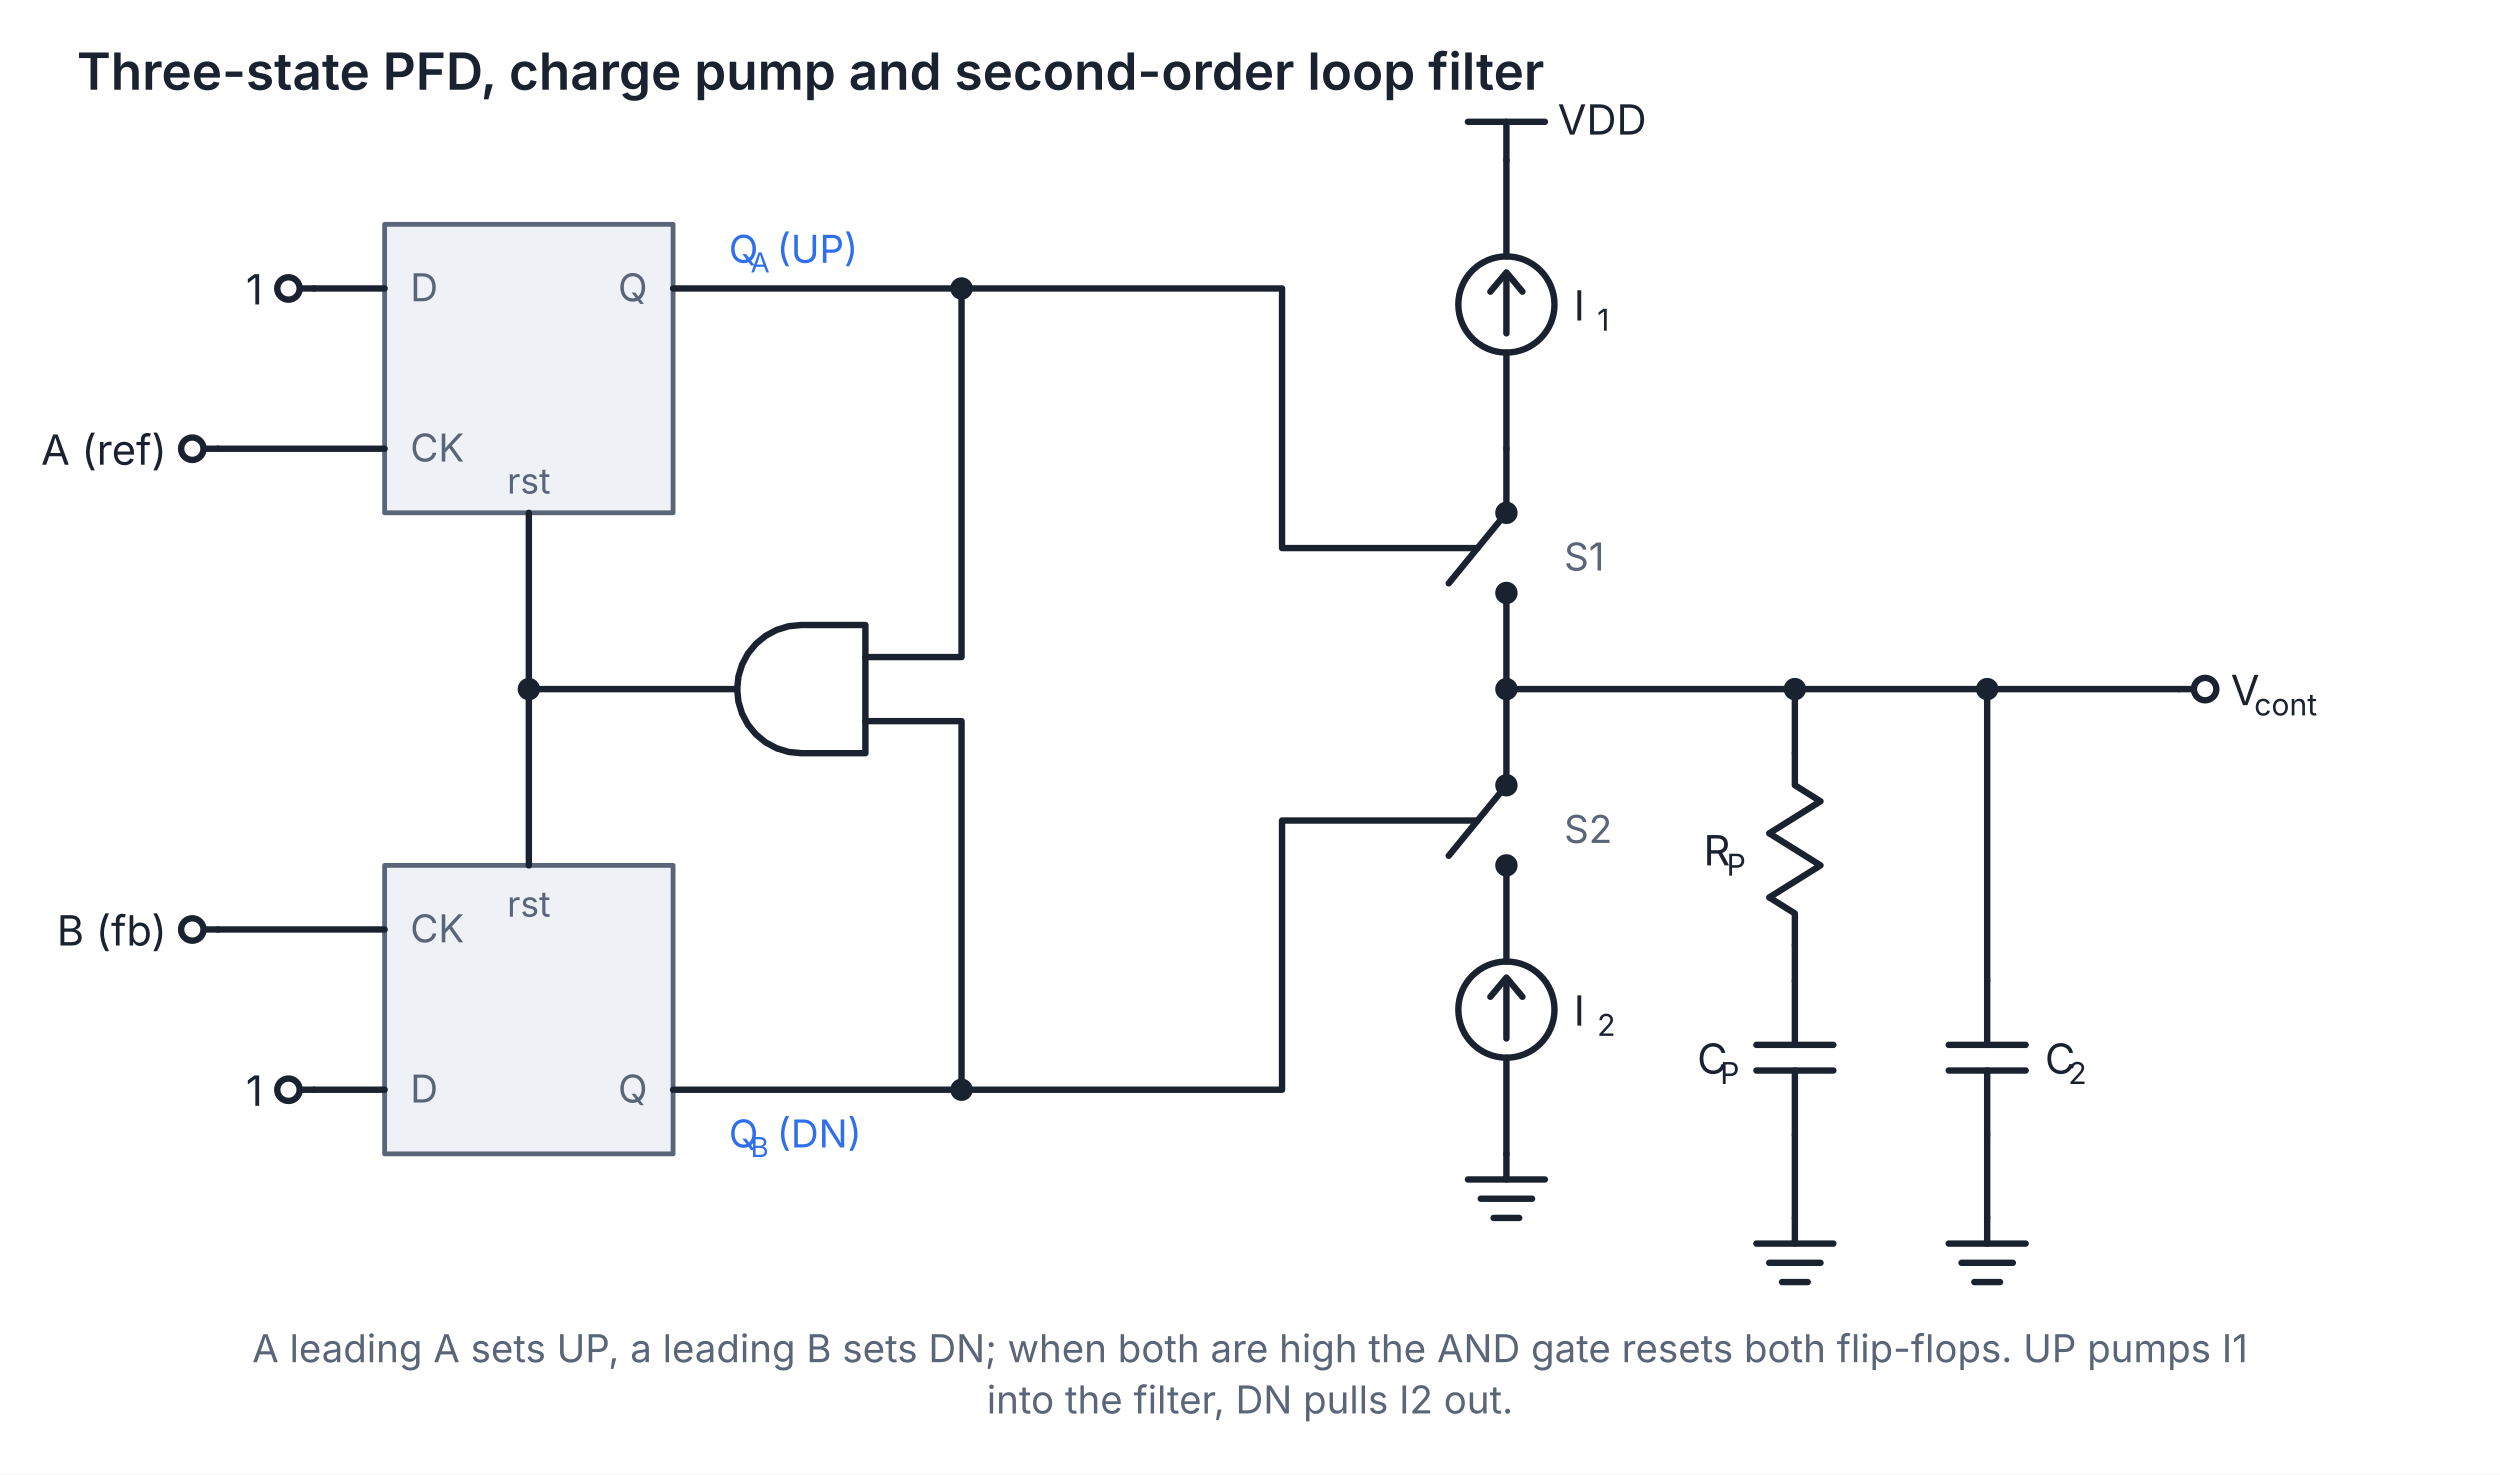
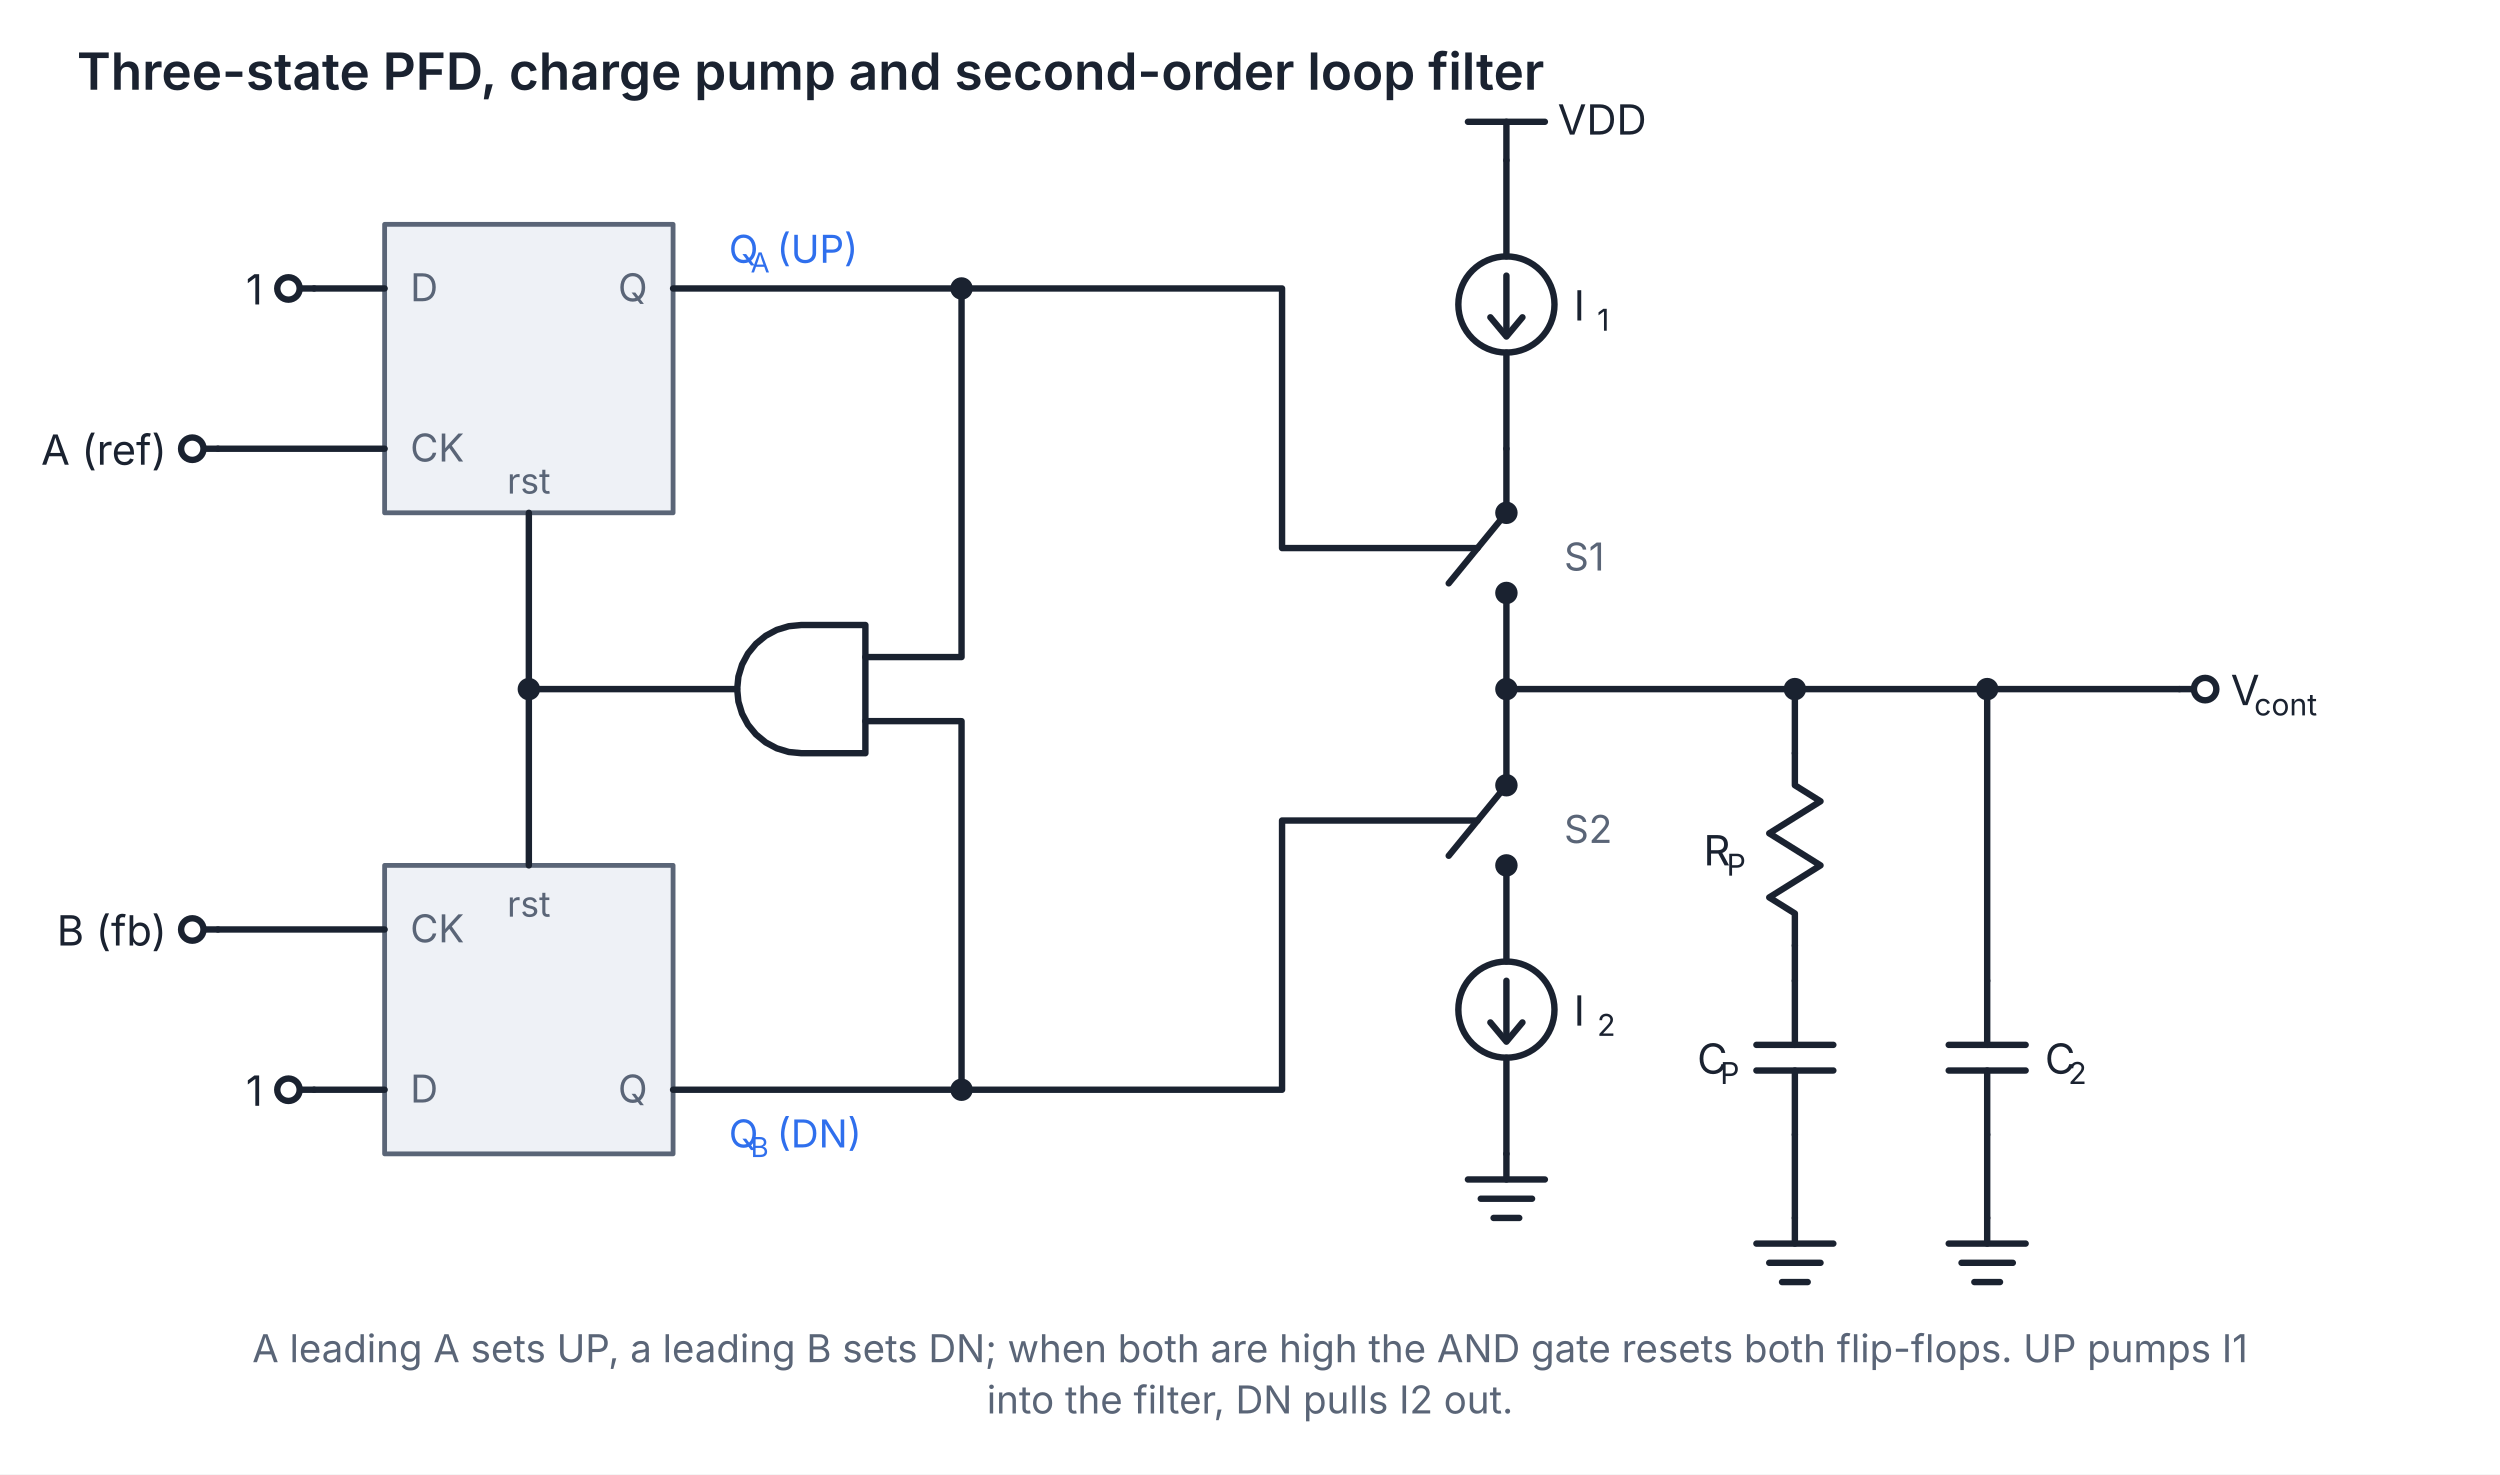
<svg xmlns="http://www.w3.org/2000/svg" viewBox="0 0 780 460" width="780" height="460" font-family="Inter, Segoe UI, system-ui, sans-serif">
  <rect width="780" height="460" fill="#ffffff" />
  <text x="24" y="28" font-size="16" text-anchor="start" fill="#1a2230" font-weight="600">Three-state PFD, charge pump and second-order loop filter</text>
  <rect x="120" y="70" width="90" height="90" rx="0" fill="#eef1f6" />
  <path d="M120 70 H210 V160 H120 Z" fill="none" stroke="#5a6577" stroke-width="1.5" stroke-linejoin="round" stroke-linecap="round" data-sym="1" />
  <text x="165.0" y="120.0" font-size="14" text-anchor="middle" fill="#1a2230" font-weight="600" />
  <text x="128" y="94" font-size="12" text-anchor="start" fill="#5a6577">D</text>
  <text x="128" y="144" font-size="12" text-anchor="start" fill="#5a6577">CK</text>
  <text x="202" y="94" font-size="12" text-anchor="end" fill="#5a6577">Q</text>
  <text x="165" y="154" font-size="11" text-anchor="middle" fill="#5a6577">rst</text>
  <rect x="120" y="270" width="90" height="90" rx="0" fill="#eef1f6" />
  <path d="M120 270 H210 V360 H120 Z" fill="none" stroke="#5a6577" stroke-width="1.5" stroke-linejoin="round" stroke-linecap="round" data-sym="1" />
  <text x="165.0" y="320.0" font-size="14" text-anchor="middle" fill="#1a2230" font-weight="600" />
  <text x="128" y="344" font-size="12" text-anchor="start" fill="#5a6577">D</text>
  <text x="128" y="294" font-size="12" text-anchor="start" fill="#5a6577">CK</text>
  <text x="202" y="344" font-size="12" text-anchor="end" fill="#5a6577">Q</text>
  <text x="165" y="286" font-size="11" text-anchor="middle" fill="#5a6577">rst</text>
  <path d="M93.5 90 H98" fill="none" stroke="#1a2230" stroke-width="2" stroke-linejoin="round" stroke-linecap="round" />
  <circle cx="90" cy="90" r="3.5" fill="#ffffff" stroke="#1a2230" stroke-width="2" />
  <text x="82" y="95" font-size="13" text-anchor="end" fill="#1a2230">1</text>
  <path d="M98 90 H120" fill="none" stroke="#1a2230" stroke-width="2" stroke-linejoin="round" stroke-linecap="round" />
  <path d="M93.5 340 H98" fill="none" stroke="#1a2230" stroke-width="2" stroke-linejoin="round" stroke-linecap="round" />
  <circle cx="90" cy="340" r="3.5" fill="#ffffff" stroke="#1a2230" stroke-width="2" />
  <text x="82" y="345" font-size="13" text-anchor="end" fill="#1a2230">1</text>
  <path d="M98 340 H120" fill="none" stroke="#1a2230" stroke-width="2" stroke-linejoin="round" stroke-linecap="round" />
  <path d="M63.5 140 H68" fill="none" stroke="#1a2230" stroke-width="2" stroke-linejoin="round" stroke-linecap="round" />
  <circle cx="60" cy="140" r="3.5" fill="#ffffff" stroke="#1a2230" stroke-width="2" />
  <text x="52" y="145" font-size="13" text-anchor="end" fill="#1a2230">A (ref)</text>
  <path d="M68 140 H120" fill="none" stroke="#1a2230" stroke-width="2" stroke-linejoin="round" stroke-linecap="round" />
  <path d="M63.5 290 H68" fill="none" stroke="#1a2230" stroke-width="2" stroke-linejoin="round" stroke-linecap="round" />
  <circle cx="60" cy="290" r="3.5" fill="#ffffff" stroke="#1a2230" stroke-width="2" />
  <text x="52" y="295" font-size="13" text-anchor="end" fill="#1a2230">B (fb)</text>
  <path d="M68 290 H120" fill="none" stroke="#1a2230" stroke-width="2" stroke-linejoin="round" stroke-linecap="round" />
  <path d="M270.00 195.00 L250.00 195.00 L246.10 195.38 L242.35 196.52 L238.89 198.37 L235.86 200.86 L233.37 203.89 L231.52 207.35 L230.38 211.10 L230.00 215.00 L230.38 218.90 L231.52 222.65 L233.37 226.11 L235.86 229.14 L238.89 231.63 L242.35 233.48 L246.10 234.62 L250.00 235.00 L270.00 235.00 Z" fill="none" stroke="#1a2230" stroke-width="2" stroke-linejoin="round" stroke-linecap="round" data-sym="1" />
  <path d="M230 215 H165" fill="none" stroke="#1a2230" stroke-width="2" stroke-linejoin="round" stroke-linecap="round" />
  <circle cx="165" cy="215" r="3.5" fill="#1a2230" />
  <path d="M165 215 V160" fill="none" stroke="#1a2230" stroke-width="2" stroke-linejoin="round" stroke-linecap="round" />
  <path d="M165 215 V270" fill="none" stroke="#1a2230" stroke-width="2" stroke-linejoin="round" stroke-linecap="round" />
  <path d="M210 90 H400 V171 H461" fill="none" stroke="#1a2230" stroke-width="2" stroke-linejoin="round" stroke-linecap="round" />
  <circle cx="300" cy="90" r="3.5" fill="#1a2230" />
  <path d="M300 90 V205 H270" fill="none" stroke="#1a2230" stroke-width="2" stroke-linejoin="round" stroke-linecap="round" />
  <path d="M210 340 H400 V256 H461" fill="none" stroke="#1a2230" stroke-width="2" stroke-linejoin="round" stroke-linecap="round" />
  <circle cx="300" cy="340" r="3.5" fill="#1a2230" />
  <path d="M300 340 V225 H270" fill="none" stroke="#1a2230" stroke-width="2" stroke-linejoin="round" stroke-linecap="round" />
  <text x="227.4" y="82" font-size="12" text-anchor="start" fill="#2f6fed" xml:space="preserve">Q</text>
  <text x="234.2" y="85.0" font-size="8.6" text-anchor="start" fill="#2f6fed" xml:space="preserve">A</text>
  <text x="239.0" y="82" font-size="12" text-anchor="start" fill="#2f6fed" xml:space="preserve"> (UP)</text>
  <text x="227.4" y="358" font-size="12" text-anchor="start" fill="#2f6fed" xml:space="preserve">Q</text>
  <text x="234.2" y="361.0" font-size="8.6" text-anchor="start" fill="#2f6fed" xml:space="preserve">B</text>
  <text x="239.0" y="358" font-size="12" text-anchor="start" fill="#2f6fed" xml:space="preserve"> (DN)</text>
  <path d="M470 38 V50" fill="none" stroke="#1a2230" stroke-width="2" stroke-linejoin="round" stroke-linecap="round" />
  <path d="M458 38 H482" fill="none" stroke="#1a2230" stroke-width="2" stroke-linejoin="round" stroke-linecap="round" data-sym="1" />
  <text x="486" y="42" font-size="13" text-anchor="start" fill="#1a2230">VDD</text>
  <circle cx="470" cy="95" r="15" fill="#ffffff" stroke="#1a2230" stroke-width="2" />
-   <path d="M470 104 V86" fill="none" stroke="#1a2230" stroke-width="2" stroke-linejoin="round" stroke-linecap="round" data-sym="1" />
-   <path d="M465 91 L470 85 L475 91" fill="none" stroke="#1a2230" stroke-width="2" stroke-linejoin="round" stroke-linecap="round" data-sym="1" />
+   <path d="M470 86 V104" fill="none" stroke="#1a2230" stroke-width="2" stroke-linejoin="round" stroke-linecap="round" data-sym="1" />
+   <path d="M465 99 L470 105 L475 99" fill="none" stroke="#1a2230" stroke-width="2" stroke-linejoin="round" stroke-linecap="round" data-sym="1" />
  <path d="M470 50 V80" fill="none" stroke="#1a2230" stroke-width="2" stroke-linejoin="round" stroke-linecap="round" />
  <path d="M470 110 V140" fill="none" stroke="#1a2230" stroke-width="2" stroke-linejoin="round" stroke-linecap="round" />
  <text x="491.0" y="100" font-size="13" text-anchor="start" fill="#1a2230" xml:space="preserve">I</text>
  <text x="498.3" y="103.2" font-size="9.4" text-anchor="start" fill="#1a2230" xml:space="preserve">1</text>
  <path d="M470 140 V160" fill="none" stroke="#1a2230" stroke-width="2" stroke-linejoin="round" stroke-linecap="round" />
  <circle cx="470" cy="160" r="3.5" fill="#1a2230" />
  <path d="M470 160 L452 182" fill="none" stroke="#1a2230" stroke-width="2" stroke-linejoin="round" stroke-linecap="round" data-sym="1" />
  <circle cx="470" cy="185" r="3.5" fill="#1a2230" />
  <path d="M470 185 V245" fill="none" stroke="#1a2230" stroke-width="2" stroke-linejoin="round" stroke-linecap="round" />
  <circle cx="470" cy="215" r="3.5" fill="#1a2230" />
  <circle cx="470" cy="245" r="3.5" fill="#1a2230" />
  <path d="M470 245 L452 267" fill="none" stroke="#1a2230" stroke-width="2" stroke-linejoin="round" stroke-linecap="round" data-sym="1" />
  <circle cx="470" cy="270" r="3.5" fill="#1a2230" />
  <circle cx="470" cy="315" r="15" fill="#ffffff" stroke="#1a2230" stroke-width="2" />
-   <path d="M470 324 V306" fill="none" stroke="#1a2230" stroke-width="2" stroke-linejoin="round" stroke-linecap="round" data-sym="1" />
-   <path d="M465 311 L470 305 L475 311" fill="none" stroke="#1a2230" stroke-width="2" stroke-linejoin="round" stroke-linecap="round" data-sym="1" />
+   <path d="M470 306 V324" fill="none" stroke="#1a2230" stroke-width="2" stroke-linejoin="round" stroke-linecap="round" data-sym="1" />
+   <path d="M465 319 L470 325 L475 319" fill="none" stroke="#1a2230" stroke-width="2" stroke-linejoin="round" stroke-linecap="round" data-sym="1" />
  <path d="M470 270 V300" fill="none" stroke="#1a2230" stroke-width="2" stroke-linejoin="round" stroke-linecap="round" />
  <path d="M470 330 V360" fill="none" stroke="#1a2230" stroke-width="2" stroke-linejoin="round" stroke-linecap="round" />
  <text x="491.0" y="320" font-size="13" text-anchor="start" fill="#1a2230" xml:space="preserve">I</text>
  <text x="498.3" y="323.2" font-size="9.4" text-anchor="start" fill="#1a2230" xml:space="preserve">2</text>
  <path d="M470 360 V368" fill="none" stroke="#1a2230" stroke-width="2" stroke-linejoin="round" stroke-linecap="round" />
  <path d="M458 368 H482 M462 374 H478 M466 380 H474" fill="none" stroke="#1a2230" stroke-width="2" stroke-linejoin="round" stroke-linecap="round" data-sym="1" />
  <text x="488" y="178" font-size="12" text-anchor="start" fill="#5a6577">S1</text>
  <text x="488" y="263" font-size="12" text-anchor="start" fill="#5a6577">S2</text>
  <path d="M470 215 H680" fill="none" stroke="#1a2230" stroke-width="2" stroke-linejoin="round" stroke-linecap="round" />
  <circle cx="560" cy="215" r="3.5" fill="#1a2230" />
  <circle cx="620" cy="215" r="3.5" fill="#1a2230" />
  <path d="M680 215 H684.5" fill="none" stroke="#1a2230" stroke-width="2" stroke-linejoin="round" stroke-linecap="round" />
  <circle cx="688" cy="215" r="3.5" fill="#ffffff" stroke="#1a2230" stroke-width="2" />
  <text x="696.0" y="220" font-size="13" text-anchor="start" fill="#1a2230" xml:space="preserve">V</text>
  <text x="703.3" y="223.2" font-size="9.4" text-anchor="start" fill="#1a2230" xml:space="preserve">cont</text>
  <path d="M560 215 V235" fill="none" stroke="#1a2230" stroke-width="2" stroke-linejoin="round" stroke-linecap="round" />
  <path d="M560 235.0 V245.0 l8 5 l-16 10 l16 10 l-16 10 l8 5 V295.0" fill="none" stroke="#1a2230" stroke-width="2" stroke-linejoin="round" stroke-linecap="round" />
  <text x="531.5" y="270" font-size="13" text-anchor="start" fill="#1a2230" xml:space="preserve">R</text>
  <text x="538.7" y="273.2" font-size="9.4" text-anchor="start" fill="#1a2230" xml:space="preserve">P</text>
  <path d="M560 295 V306" fill="none" stroke="#1a2230" stroke-width="2" stroke-linejoin="round" stroke-linecap="round" />
  <path d="M560 306 V326 M560 334 V354" fill="none" stroke="#1a2230" stroke-width="2" stroke-linejoin="round" stroke-linecap="round" />
  <path d="M548 326 H572 M548 334 H572" fill="none" stroke="#1a2230" stroke-width="2" stroke-linejoin="round" stroke-linecap="round" data-sym="1" />
  <text x="529.5" y="335" font-size="13" text-anchor="start" fill="#1a2230" xml:space="preserve">C</text>
  <text x="536.7" y="338.2" font-size="9.4" text-anchor="start" fill="#1a2230" xml:space="preserve">P</text>
  <path d="M560 354 V380" fill="none" stroke="#1a2230" stroke-width="2" stroke-linejoin="round" stroke-linecap="round" />
  <path d="M560 380 V388" fill="none" stroke="#1a2230" stroke-width="2" stroke-linejoin="round" stroke-linecap="round" />
  <path d="M548 388 H572 M552 394 H568 M556 400 H564" fill="none" stroke="#1a2230" stroke-width="2" stroke-linejoin="round" stroke-linecap="round" data-sym="1" />
  <path d="M620 215 V306" fill="none" stroke="#1a2230" stroke-width="2" stroke-linejoin="round" stroke-linecap="round" />
  <path d="M620 306 V326 M620 334 V354" fill="none" stroke="#1a2230" stroke-width="2" stroke-linejoin="round" stroke-linecap="round" />
  <path d="M608 326 H632 M608 334 H632" fill="none" stroke="#1a2230" stroke-width="2" stroke-linejoin="round" stroke-linecap="round" data-sym="1" />
  <text x="638.0" y="335" font-size="13" text-anchor="start" fill="#1a2230" xml:space="preserve">C</text>
  <text x="645.3" y="338.2" font-size="9.4" text-anchor="start" fill="#1a2230" xml:space="preserve">2</text>
  <path d="M620 354 V380" fill="none" stroke="#1a2230" stroke-width="2" stroke-linejoin="round" stroke-linecap="round" />
  <path d="M620 380 V388" fill="none" stroke="#1a2230" stroke-width="2" stroke-linejoin="round" stroke-linecap="round" />
  <path d="M608 388 H632 M612 394 H628 M616 400 H624" fill="none" stroke="#1a2230" stroke-width="2" stroke-linejoin="round" stroke-linecap="round" data-sym="1" />
  <text x="390.0" y="425" font-size="12" text-anchor="middle" fill="#5a6577">A leading A sets UP, a leading B sets DN; when both are high the AND gate resets both flip-flops. UP pumps I1</text>
  <text x="390.0" y="441" font-size="12" text-anchor="middle" fill="#5a6577">into the filter, DN pulls I2 out.</text>
</svg>
